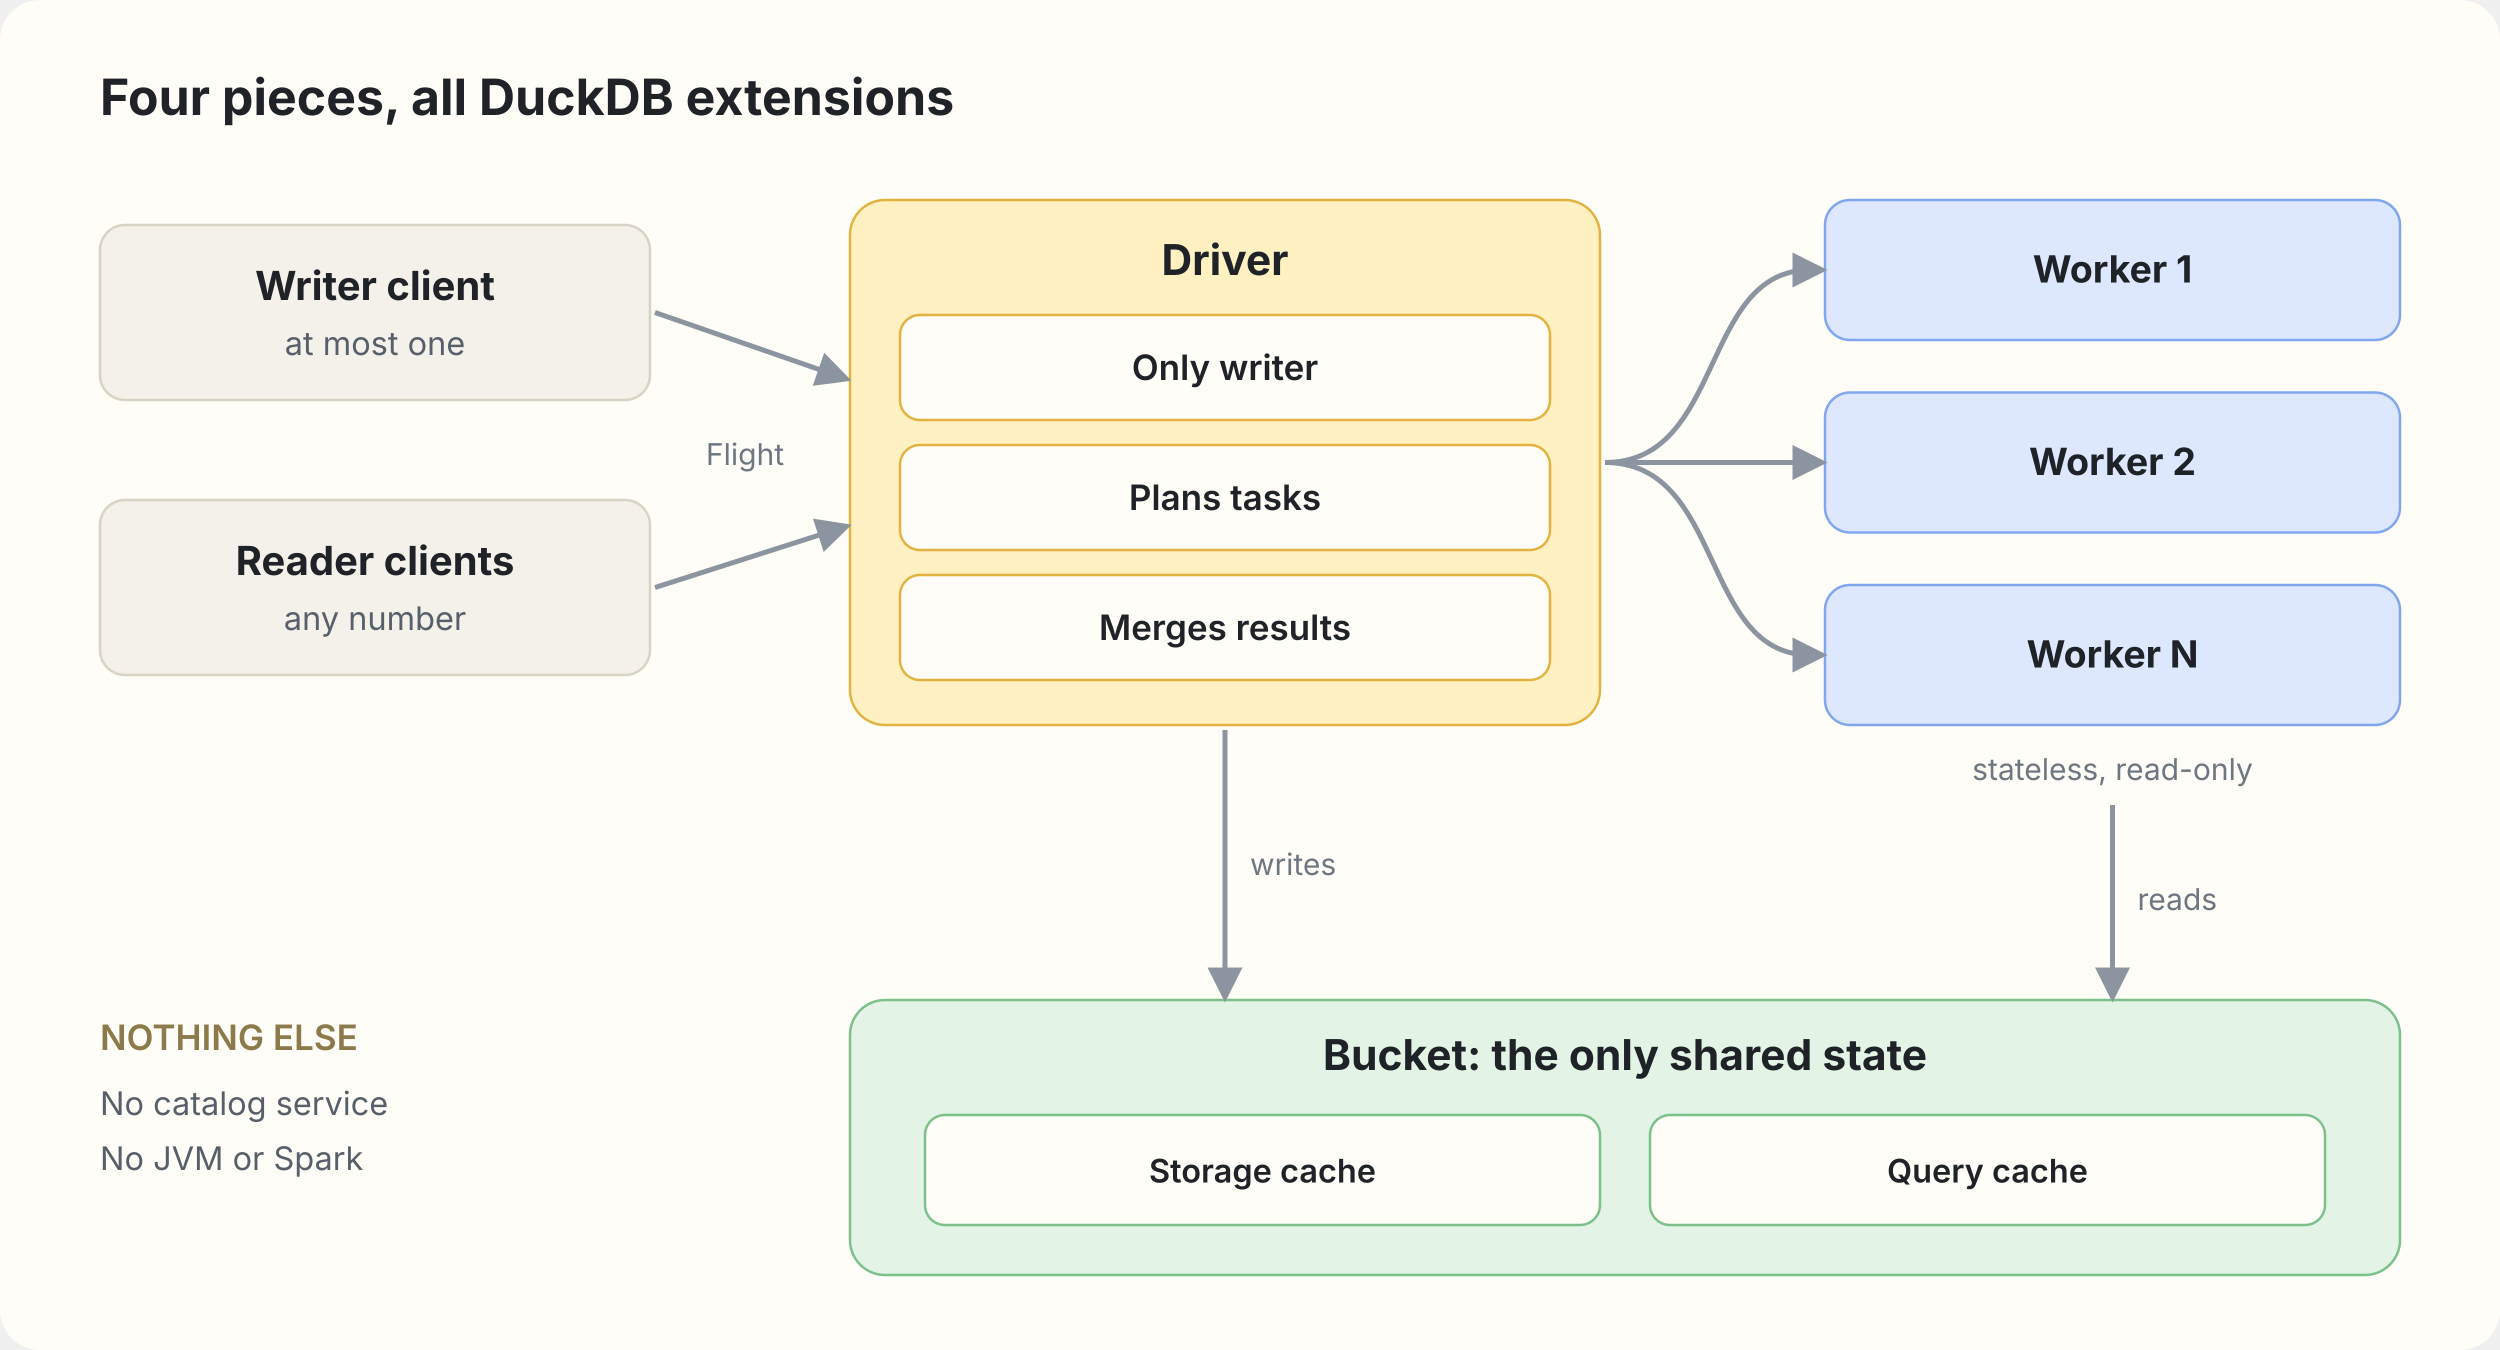
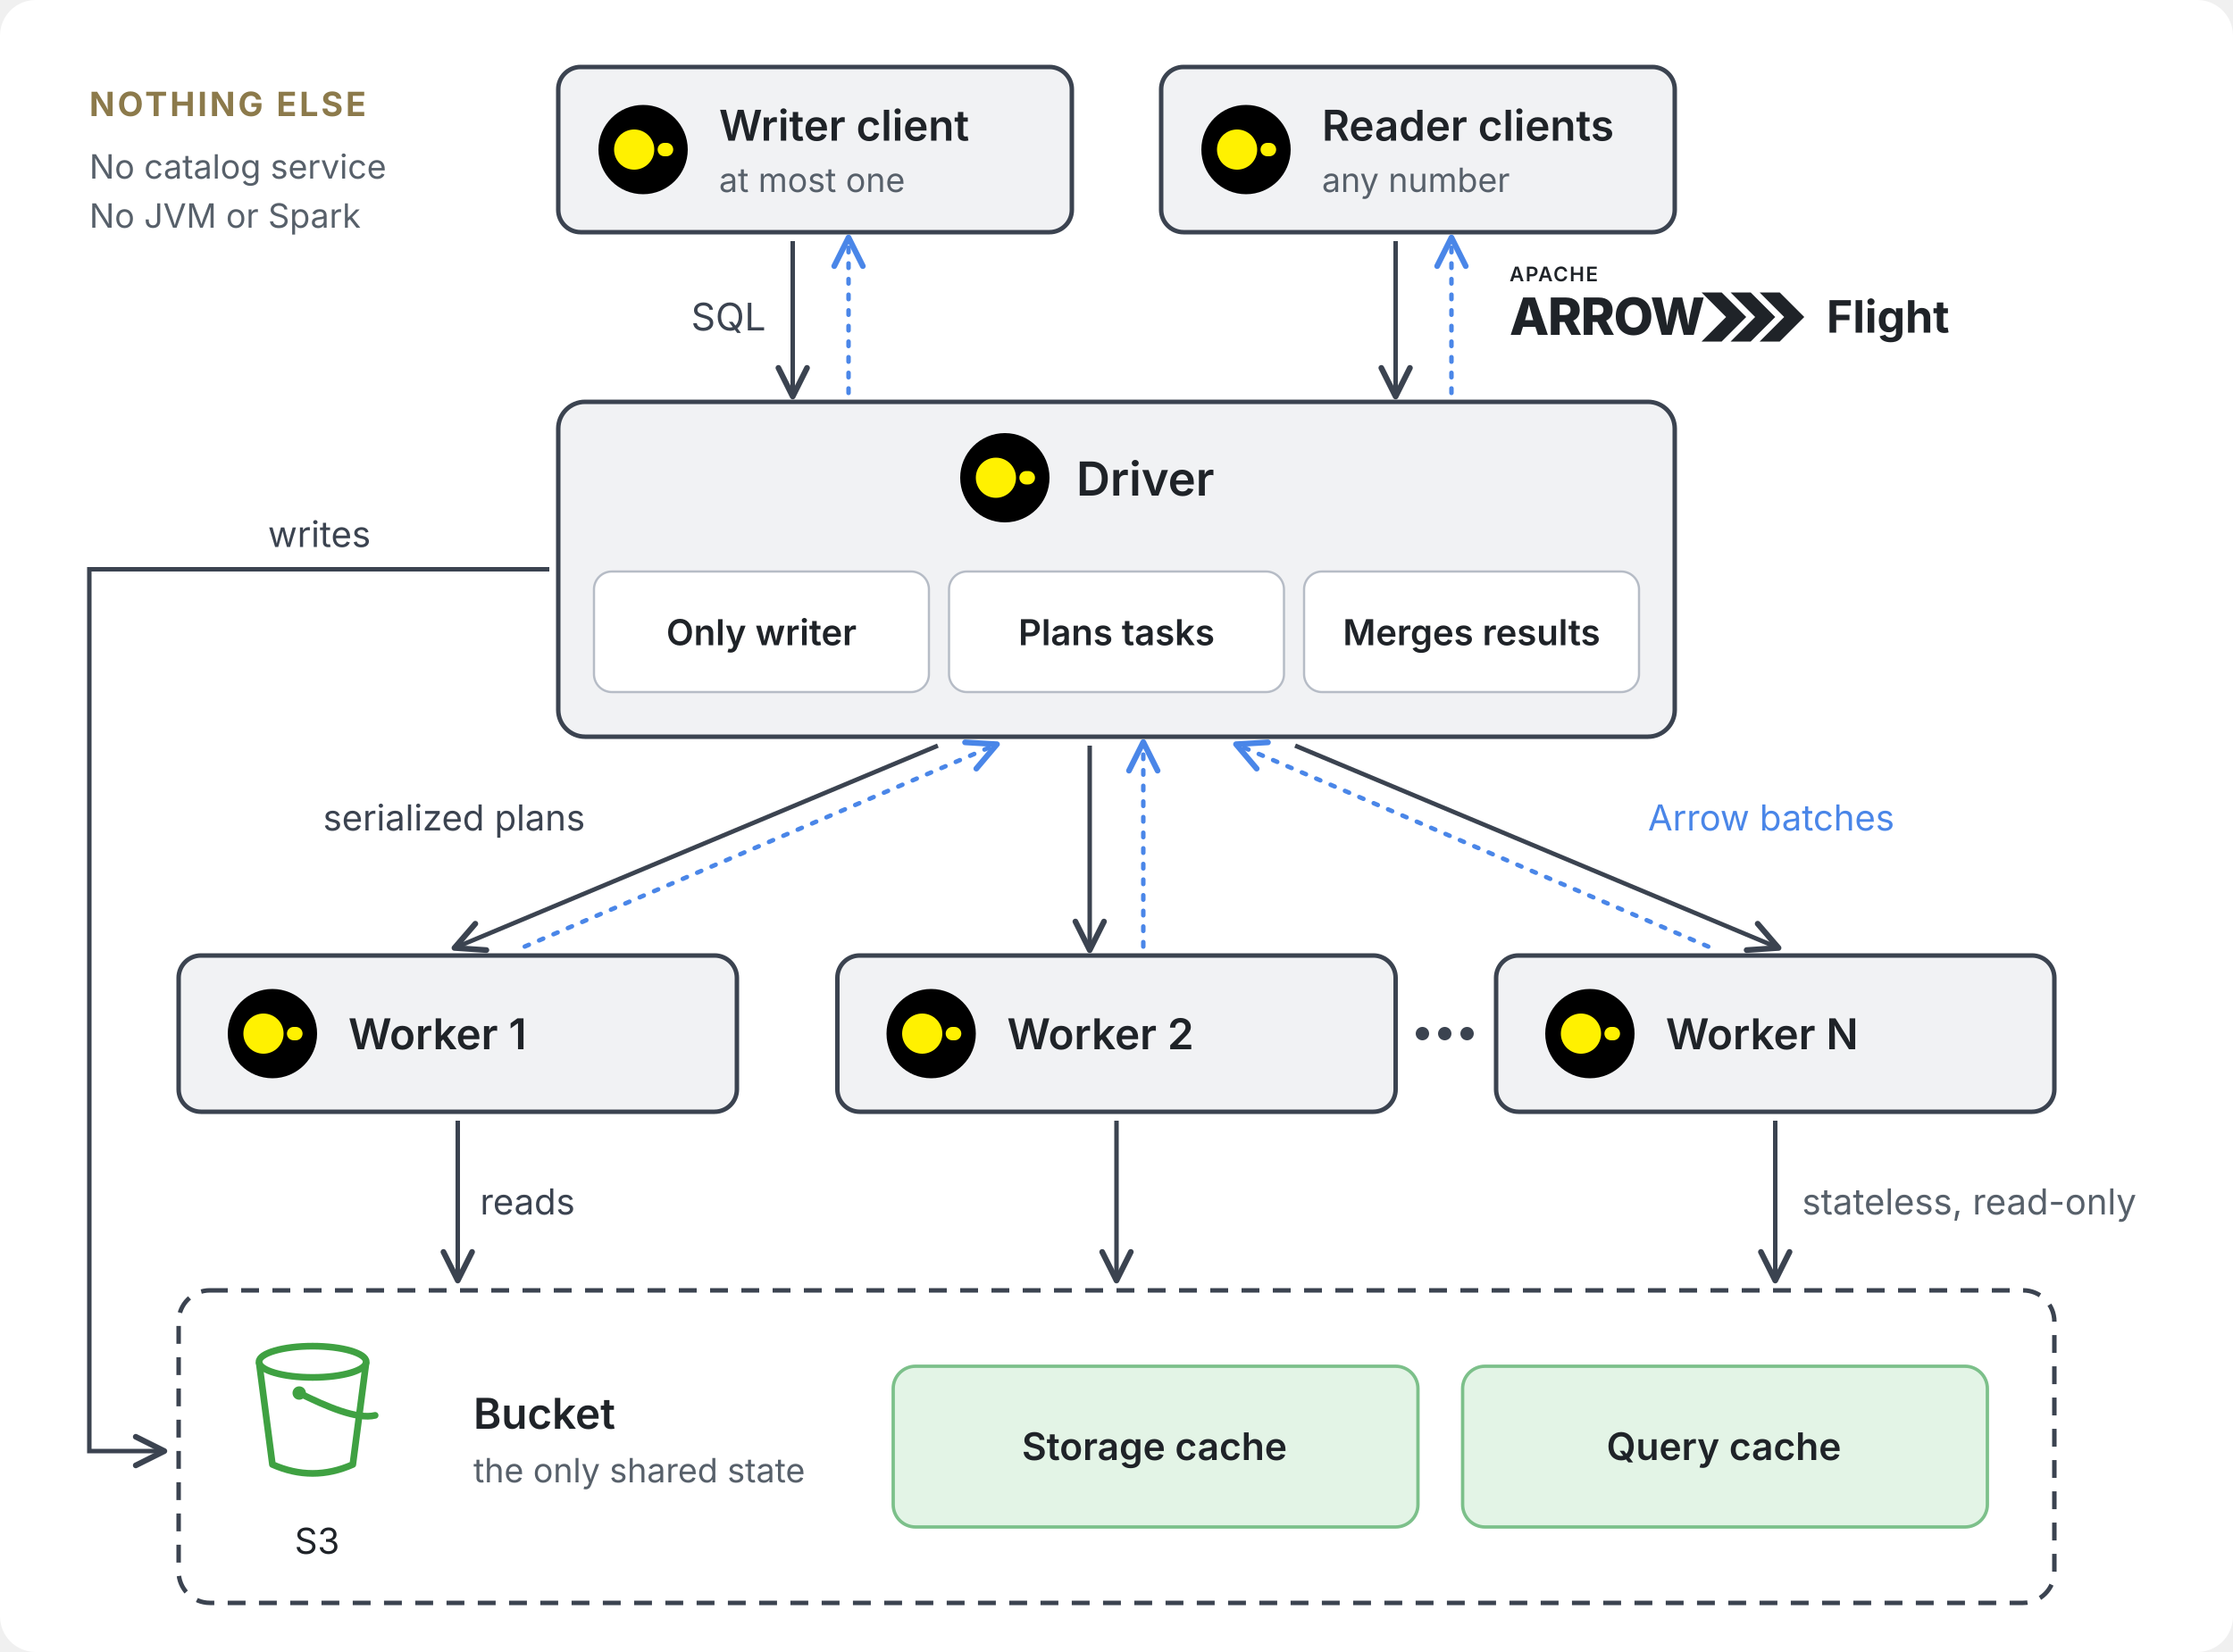
- <svg xmlns="http://www.w3.org/2000/svg" viewBox="0 0 1000 540" width="1000" height="540" font-family="Inter, -apple-system, 'Helvetica Neue', Helvetica, Arial, sans-serif">
+ <svg xmlns="http://www.w3.org/2000/svg" viewBox="0 0 1000 740" width="1000" height="740" font-family="Inter, -apple-system, 'Helvetica Neue', Helvetica, Arial, sans-serif">
  <defs>
-     <marker id="arrow" viewBox="0 0 10 10" refX="5" refY="5" markerWidth="7" markerHeight="7" orient="auto-start-reverse">
-       <path d="M 0 0 L 10 5 L 0 10 z" fill="#8C959F" />
+     <marker id="arrow" viewBox="0 0 10 10" refX="8" refY="5" markerWidth="8" markerHeight="8" orient="auto-start-reverse">
+       <path d="M 1 1 L 9 5 L 1 9" fill="none" stroke="#3B4350" stroke-width="1.6" stroke-linecap="round" stroke-linejoin="round" />
    </marker>
+     <marker id="arrow-back" viewBox="0 0 10 10" refX="8" refY="5" markerWidth="8" markerHeight="8" orient="auto-start-reverse">
+       <path d="M 1 1 L 9 5 L 1 9" fill="none" stroke="#4A86E8" stroke-width="1.6" stroke-linecap="round" stroke-linejoin="round" />
+     </marker>
+     <symbol id="duck" viewBox="-20 -20 40 40">
+       <circle r="20" fill="#000" />
+       <circle cx="-4" r="9" fill="#FFF100" />
+       <rect x="6.5" y="-3" width="7" height="6" rx="3" fill="#FFF100" />
+     </symbol>
+     <symbol id="bucket" viewBox="0 0 60 64">
+       <g fill="none" stroke="#3FA142" stroke-width="3" stroke-linejoin="round">
+         <ellipse cx="28" cy="10" rx="24" ry="7" />
+         <path d="M 4 10 L 10 56 Q 28 64 46 56 L 52 10" />
+         <path d="M 22 24 C 34 30, 48 36, 56 34" stroke-linecap="round" />
+       </g>
+       <circle cx="22" cy="24" r="3" fill="#3FA142" />
+     </symbol>
  </defs>
-   <rect width="1000" height="540" rx="16" fill="#FFFDF7" />
-   <text x="40" y="46" font-size="20" font-weight="700" fill="#1F2328">Four pieces, all DuckDB extensions</text>
-   <g font-size="16" text-anchor="middle">
-     <rect x="40" y="90" width="220" height="70" rx="10" fill="#F3F1EA" stroke="#D8D3C4" />
-     <text x="150" y="120" font-weight="700" fill="#1F2328">Writer client</text>
-     <text x="150" y="142" font-size="13" fill="#57606A">at most one</text>
-     <rect x="40" y="200" width="220" height="70" rx="10" fill="#F3F1EA" stroke="#D8D3C4" />
-     <text x="150" y="230" font-weight="700" fill="#1F2328">Reader clients</text>
-     <text x="150" y="252" font-size="13" fill="#57606A">any number</text>
+   <rect width="1000" height="740" rx="16" fill="#FFFFFF" />
+   <text x="40" y="52" font-size="15" font-weight="700" letter-spacing="1.2" fill="#8C7A4B">NOTHING ELSE</text>
+   <g font-size="15" fill="#57606A">
+     <text x="40" y="80">No catalog service</text>
+     <text x="40" y="102">No JVM or Spark</text>
  </g>
-   <rect x="340" y="80" width="300" height="210" rx="14" fill="#FFF1C2" stroke="#E3B341" />
-   <text x="490" y="110" font-size="17" font-weight="700" text-anchor="middle" fill="#1F2328">Driver</text>
-   <g font-size="14" font-weight="600" text-anchor="middle" fill="#1F2328">
-     <rect x="360" y="126" width="260" height="42" rx="8" fill="#FFFDF7" stroke="#E3B341" />
-     <text x="490" y="152">Only writer</text>
-     <rect x="360" y="178" width="260" height="42" rx="8" fill="#FFFDF7" stroke="#E3B341" />
-     <text x="490" y="204">Plans tasks</text>
-     <rect x="360" y="230" width="260" height="42" rx="8" fill="#FFFDF7" stroke="#E3B341" />
-     <text x="490" y="256">Merges results</text>
+   <g font-size="19" fill="#1F2328">
+     <rect x="250" y="30" width="230" height="74" rx="10" fill="#F1F2F4" stroke="#3B4350" stroke-width="2" />
+     <use href="#duck" x="268" y="47" width="40" height="40" />
+     <text x="322" y="63" font-weight="600">Writer client</text>
+     <text x="322" y="86" font-size="15" fill="#57606A">at most one</text>
+     <rect x="520" y="30" width="230" height="74" rx="10" fill="#F1F2F4" stroke="#3B4350" stroke-width="2" />
+     <use href="#duck" x="538" y="47" width="40" height="40" />
+     <text x="592" y="63" font-weight="600">Reader clients</text>
+     <text x="592" y="86" font-size="15" fill="#57606A">any number</text>
  </g>
-   <g stroke="#8C959F" stroke-width="2" fill="none" marker-end="url(#arrow)">
-     <path d="M 262 125 L 334 150" />
-     <path d="M 262 235 L 334 212" />
+   <g stroke-width="2" fill="none">
+     <path d="M 355 108 L 355 176" stroke="#3B4350" marker-end="url(#arrow)" />
+     <path d="M 380 176 L 380 108" stroke="#4A86E8" stroke-dasharray="2 5" stroke-linecap="round" marker-end="url(#arrow-back)" />
+     <path d="M 625 108 L 625 176" stroke="#3B4350" marker-end="url(#arrow)" />
+     <path d="M 650 176 L 650 108" stroke="#4A86E8" stroke-dasharray="2 5" stroke-linecap="round" marker-end="url(#arrow-back)" />
  </g>
-   <text x="298" y="186" font-size="12" fill="#6E7781" text-anchor="middle">Flight</text>
-   <g font-size="15" text-anchor="middle">
-     <rect x="730" y="80" width="230" height="56" rx="10" fill="#DDE8FF" stroke="#7FA6EE" />
-     <text x="845" y="113" font-weight="700" fill="#1F2328">Worker 1</text>
-     <rect x="730" y="157" width="230" height="56" rx="10" fill="#DDE8FF" stroke="#7FA6EE" />
-     <text x="845" y="190" font-weight="700" fill="#1F2328">Worker 2</text>
-     <rect x="730" y="234" width="230" height="56" rx="10" fill="#DDE8FF" stroke="#7FA6EE" />
-     <text x="845" y="267" font-weight="700" fill="#1F2328">Worker N</text>
+   <text x="343" y="148" font-size="17" fill="#3B4350" text-anchor="end">SQL</text>
+   <g transform="translate(676 128)" fill="#1F2328">
+     <text x="0" y="-2" font-size="9" font-weight="600" letter-spacing="0.6">APACHE</text>
+     <text x="0" y="22" font-size="23" font-weight="800" letter-spacing="-0.5">ARROW</text>
+     <g transform="translate(86 3)">
+       <path d="M 0 0 L 9 0 L 20 11 L 9 22 L 0 22 L 11 11 Z" />
+       <path d="M 13 0 L 22 0 L 33 11 L 22 22 L 13 22 L 24 11 Z" />
+       <path d="M 26 0 L 35 0 L 46 11 L 35 22 L 26 22 L 37 11 Z" />
+     </g>
+     <text x="142" y="21" font-size="20" font-weight="700">Flight</text>
  </g>
-   <text x="845" y="312" font-size="12" fill="#6E7781" text-anchor="middle">stateless, read-only</text>
-   <g stroke="#8C959F" stroke-width="2" fill="none" marker-end="url(#arrow)">
-     <path d="M 642 185 C 690 185, 680 108, 724 108" />
-     <path d="M 642 185 L 724 185" />
-     <path d="M 642 185 C 690 185, 680 262, 724 262" />
+   <rect x="250" y="180" width="500" height="150" rx="12" fill="#F1F2F4" stroke="#3B4350" stroke-width="2" />
+   <use href="#duck" x="430" y="194" width="40" height="40" />
+   <text x="482" y="222" font-size="21" font-weight="600" fill="#1F2328">Driver</text>
+   <g font-size="16" font-weight="600" text-anchor="middle" fill="#1F2328">
+     <rect x="266" y="256" width="150" height="54" rx="8" fill="#FFFFFF" stroke="#B6BCC6" />
+     <text x="341" y="289">Only writer</text>
+     <rect x="425" y="256" width="150" height="54" rx="8" fill="#FFFFFF" stroke="#B6BCC6" />
+     <text x="500" y="289">Plans tasks</text>
+     <rect x="584" y="256" width="150" height="54" rx="8" fill="#FFFFFF" stroke="#B6BCC6" />
+     <text x="659" y="289">Merges results</text>
  </g>
-   <rect x="340" y="400" width="620" height="110" rx="14" fill="#E3F4E6" stroke="#7CC08A" />
-   <text x="650" y="428" font-size="17" font-weight="700" text-anchor="middle" fill="#1F2328">Bucket: the only shared state</text>
-   <g font-size="13" font-weight="600" text-anchor="middle" fill="#1F2328">
-     <rect x="370" y="446" width="270" height="44" rx="8" fill="#FFFDF7" stroke="#7CC08A" />
-     <text x="505" y="473">Storage cache</text>
-     <rect x="660" y="446" width="270" height="44" rx="8" fill="#FFFDF7" stroke="#7CC08A" />
-     <text x="795" y="473">Query cache</text>
+   <g stroke-width="2" fill="none">
+     <path d="M 420 334 L 205 424" stroke="#3B4350" marker-end="url(#arrow)" />
+     <path d="M 235 424 L 445 334" stroke="#4A86E8" stroke-dasharray="2 5" stroke-linecap="round" marker-end="url(#arrow-back)" />
+     <path d="M 488 334 L 488 424" stroke="#3B4350" marker-end="url(#arrow)" />
+     <path d="M 512 424 L 512 334" stroke="#4A86E8" stroke-dasharray="2 5" stroke-linecap="round" marker-end="url(#arrow-back)" />
+     <path d="M 580 334 L 795 424" stroke="#3B4350" marker-end="url(#arrow)" />
+     <path d="M 765 424 L 555 334" stroke="#4A86E8" stroke-dasharray="2 5" stroke-linecap="round" marker-end="url(#arrow-back)" />
  </g>
-   <g stroke="#8C959F" stroke-width="2" fill="none" marker-end="url(#arrow)">
-     <path d="M 490 292 L 490 394" />
-     <path d="M 845 322 L 845 394" />
+   <text x="262" y="372" font-size="16" fill="#3B4350" text-anchor="end">serialized plans</text>
+   <text x="738" y="372" font-size="16" fill="#4A86E8">Arrow batches</text>
+   <g font-size="19" font-weight="600" fill="#1F2328">
+     <rect x="80" y="428" width="250" height="70" rx="10" fill="#F1F2F4" stroke="#3B4350" stroke-width="2" />
+     <use href="#duck" x="102" y="443" width="40" height="40" />
+     <text x="156" y="470">Worker 1</text>
+     <rect x="375" y="428" width="250" height="70" rx="10" fill="#F1F2F4" stroke="#3B4350" stroke-width="2" />
+     <use href="#duck" x="397" y="443" width="40" height="40" />
+     <text x="451" y="470">Worker 2</text>
+     <rect x="670" y="428" width="250" height="70" rx="10" fill="#F1F2F4" stroke="#3B4350" stroke-width="2" />
+     <use href="#duck" x="692" y="443" width="40" height="40" />
+     <text x="746" y="470">Worker N</text>
  </g>
-   <text x="500" y="350" font-size="12" fill="#6E7781">writes</text>
-   <text x="855" y="364" font-size="12" fill="#6E7781">reads</text>
-   <text x="40" y="420" font-size="14" font-weight="600" fill="#8C7A4B">NOTHING ELSE</text>
-   <g font-size="13" fill="#57606A">
-     <text x="40" y="446">No catalog service</text>
-     <text x="40" y="468">No JVM or Spark</text>
+   <g fill="#3B4350">
+     <circle cx="637" cy="463" r="3" />
+     <circle cx="647" cy="463" r="3" />
+     <circle cx="657" cy="463" r="3" />
+   </g>
+   <text x="807" y="544" font-size="16" fill="#57606A">stateless, read-only</text>
+   <g stroke="#3B4350" stroke-width="2" fill="none" marker-end="url(#arrow)">
+     <path d="M 205 502 L 205 572" />
+     <path d="M 500 502 L 500 572" />
+     <path d="M 795 502 L 795 572" />
+   </g>
+   <text x="215" y="544" font-size="16" fill="#3B4350">reads</text>
+   <path d="M 246 255 L 40 255 L 40 650 L 72 650" stroke="#3B4350" stroke-width="2" fill="none" marker-end="url(#arrow)" />
+   <text x="143" y="245" font-size="16" fill="#3B4350" text-anchor="middle">writes</text>
+   <rect x="80" y="578" width="840" height="140" rx="14" fill="none" stroke="#3B4350" stroke-width="2" stroke-dasharray="8 6" />
+   <use href="#bucket" x="112" y="600" width="60" height="64" />
+   <text x="142" y="696" font-size="16" fill="#1F2328" text-anchor="middle">S3</text>
+   <text x="212" y="640" font-size="19" font-weight="600" fill="#1F2328">Bucket</text>
+   <text x="212" y="664" font-size="15" fill="#57606A">the only shared state</text>
+   <g font-size="17" font-weight="600" text-anchor="middle" fill="#1F2328">
+     <rect x="400" y="612" width="235" height="72" rx="10" fill="#E3F4E6" stroke="#7CC08A" stroke-width="1.5" />
+     <text x="517" y="654">Storage cache</text>
+     <rect x="655" y="612" width="235" height="72" rx="10" fill="#E3F4E6" stroke="#7CC08A" stroke-width="1.5" />
+     <text x="772" y="654">Query cache</text>
  </g>
</svg>
